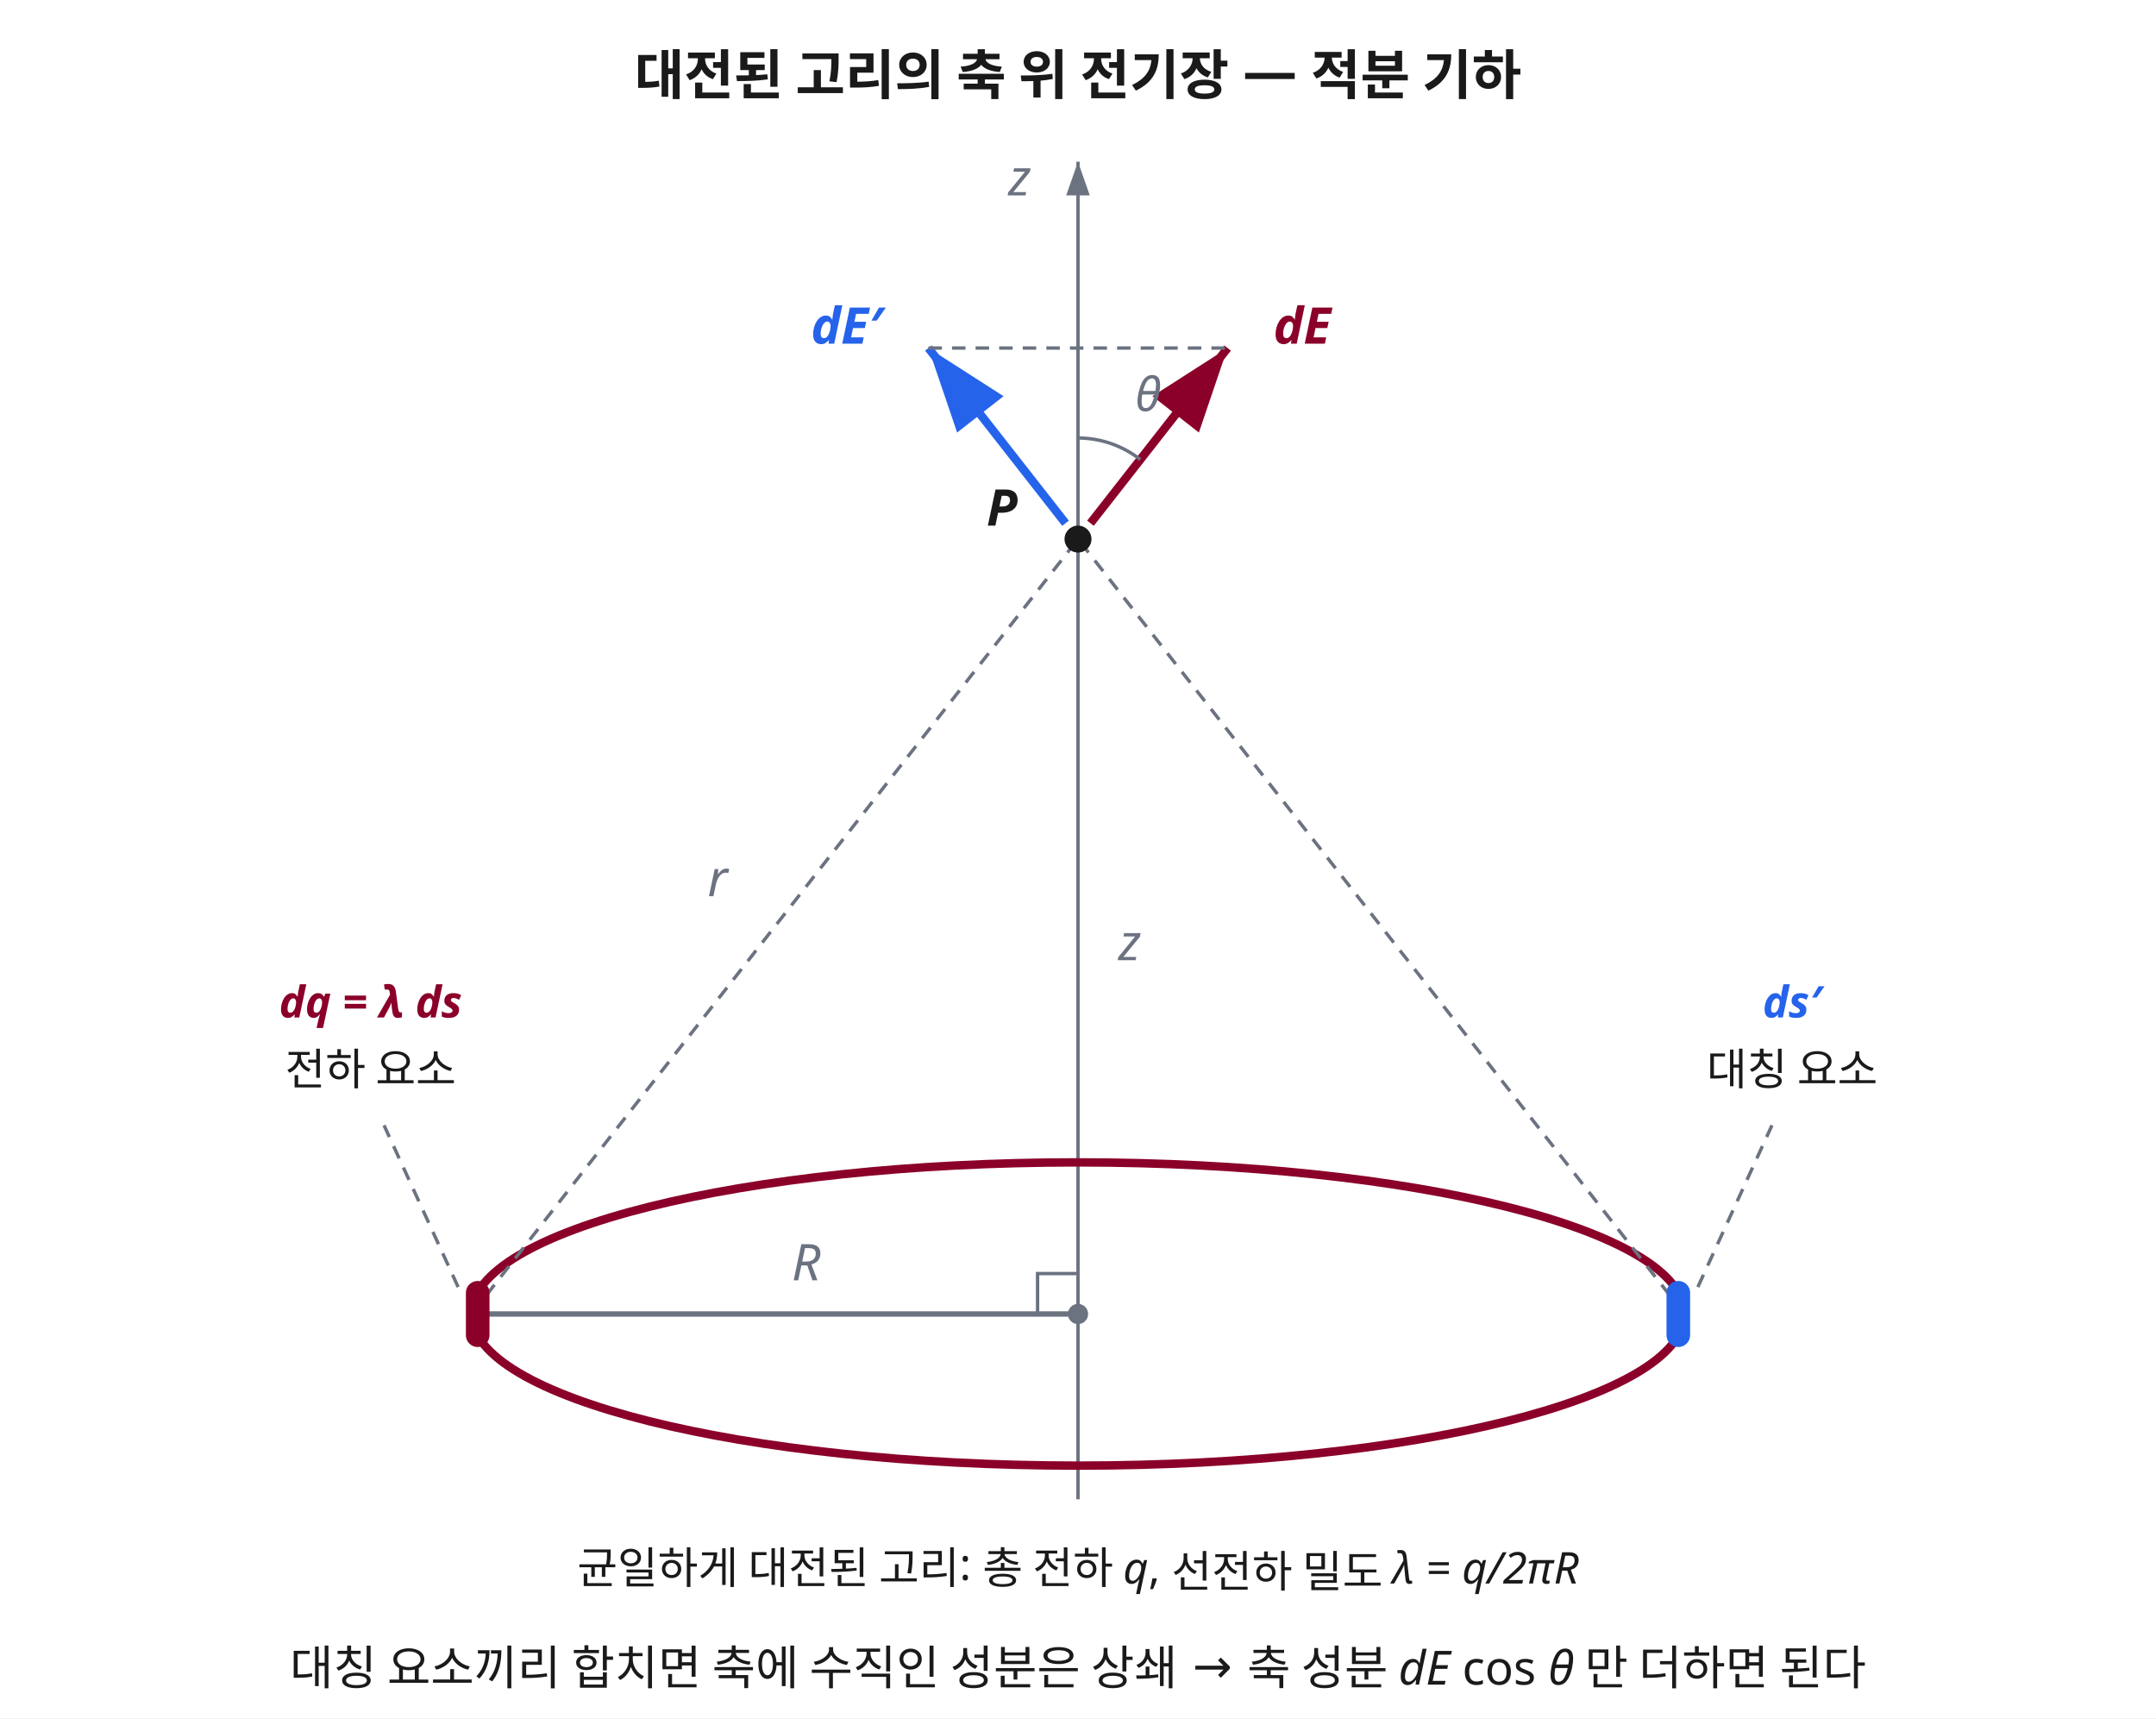
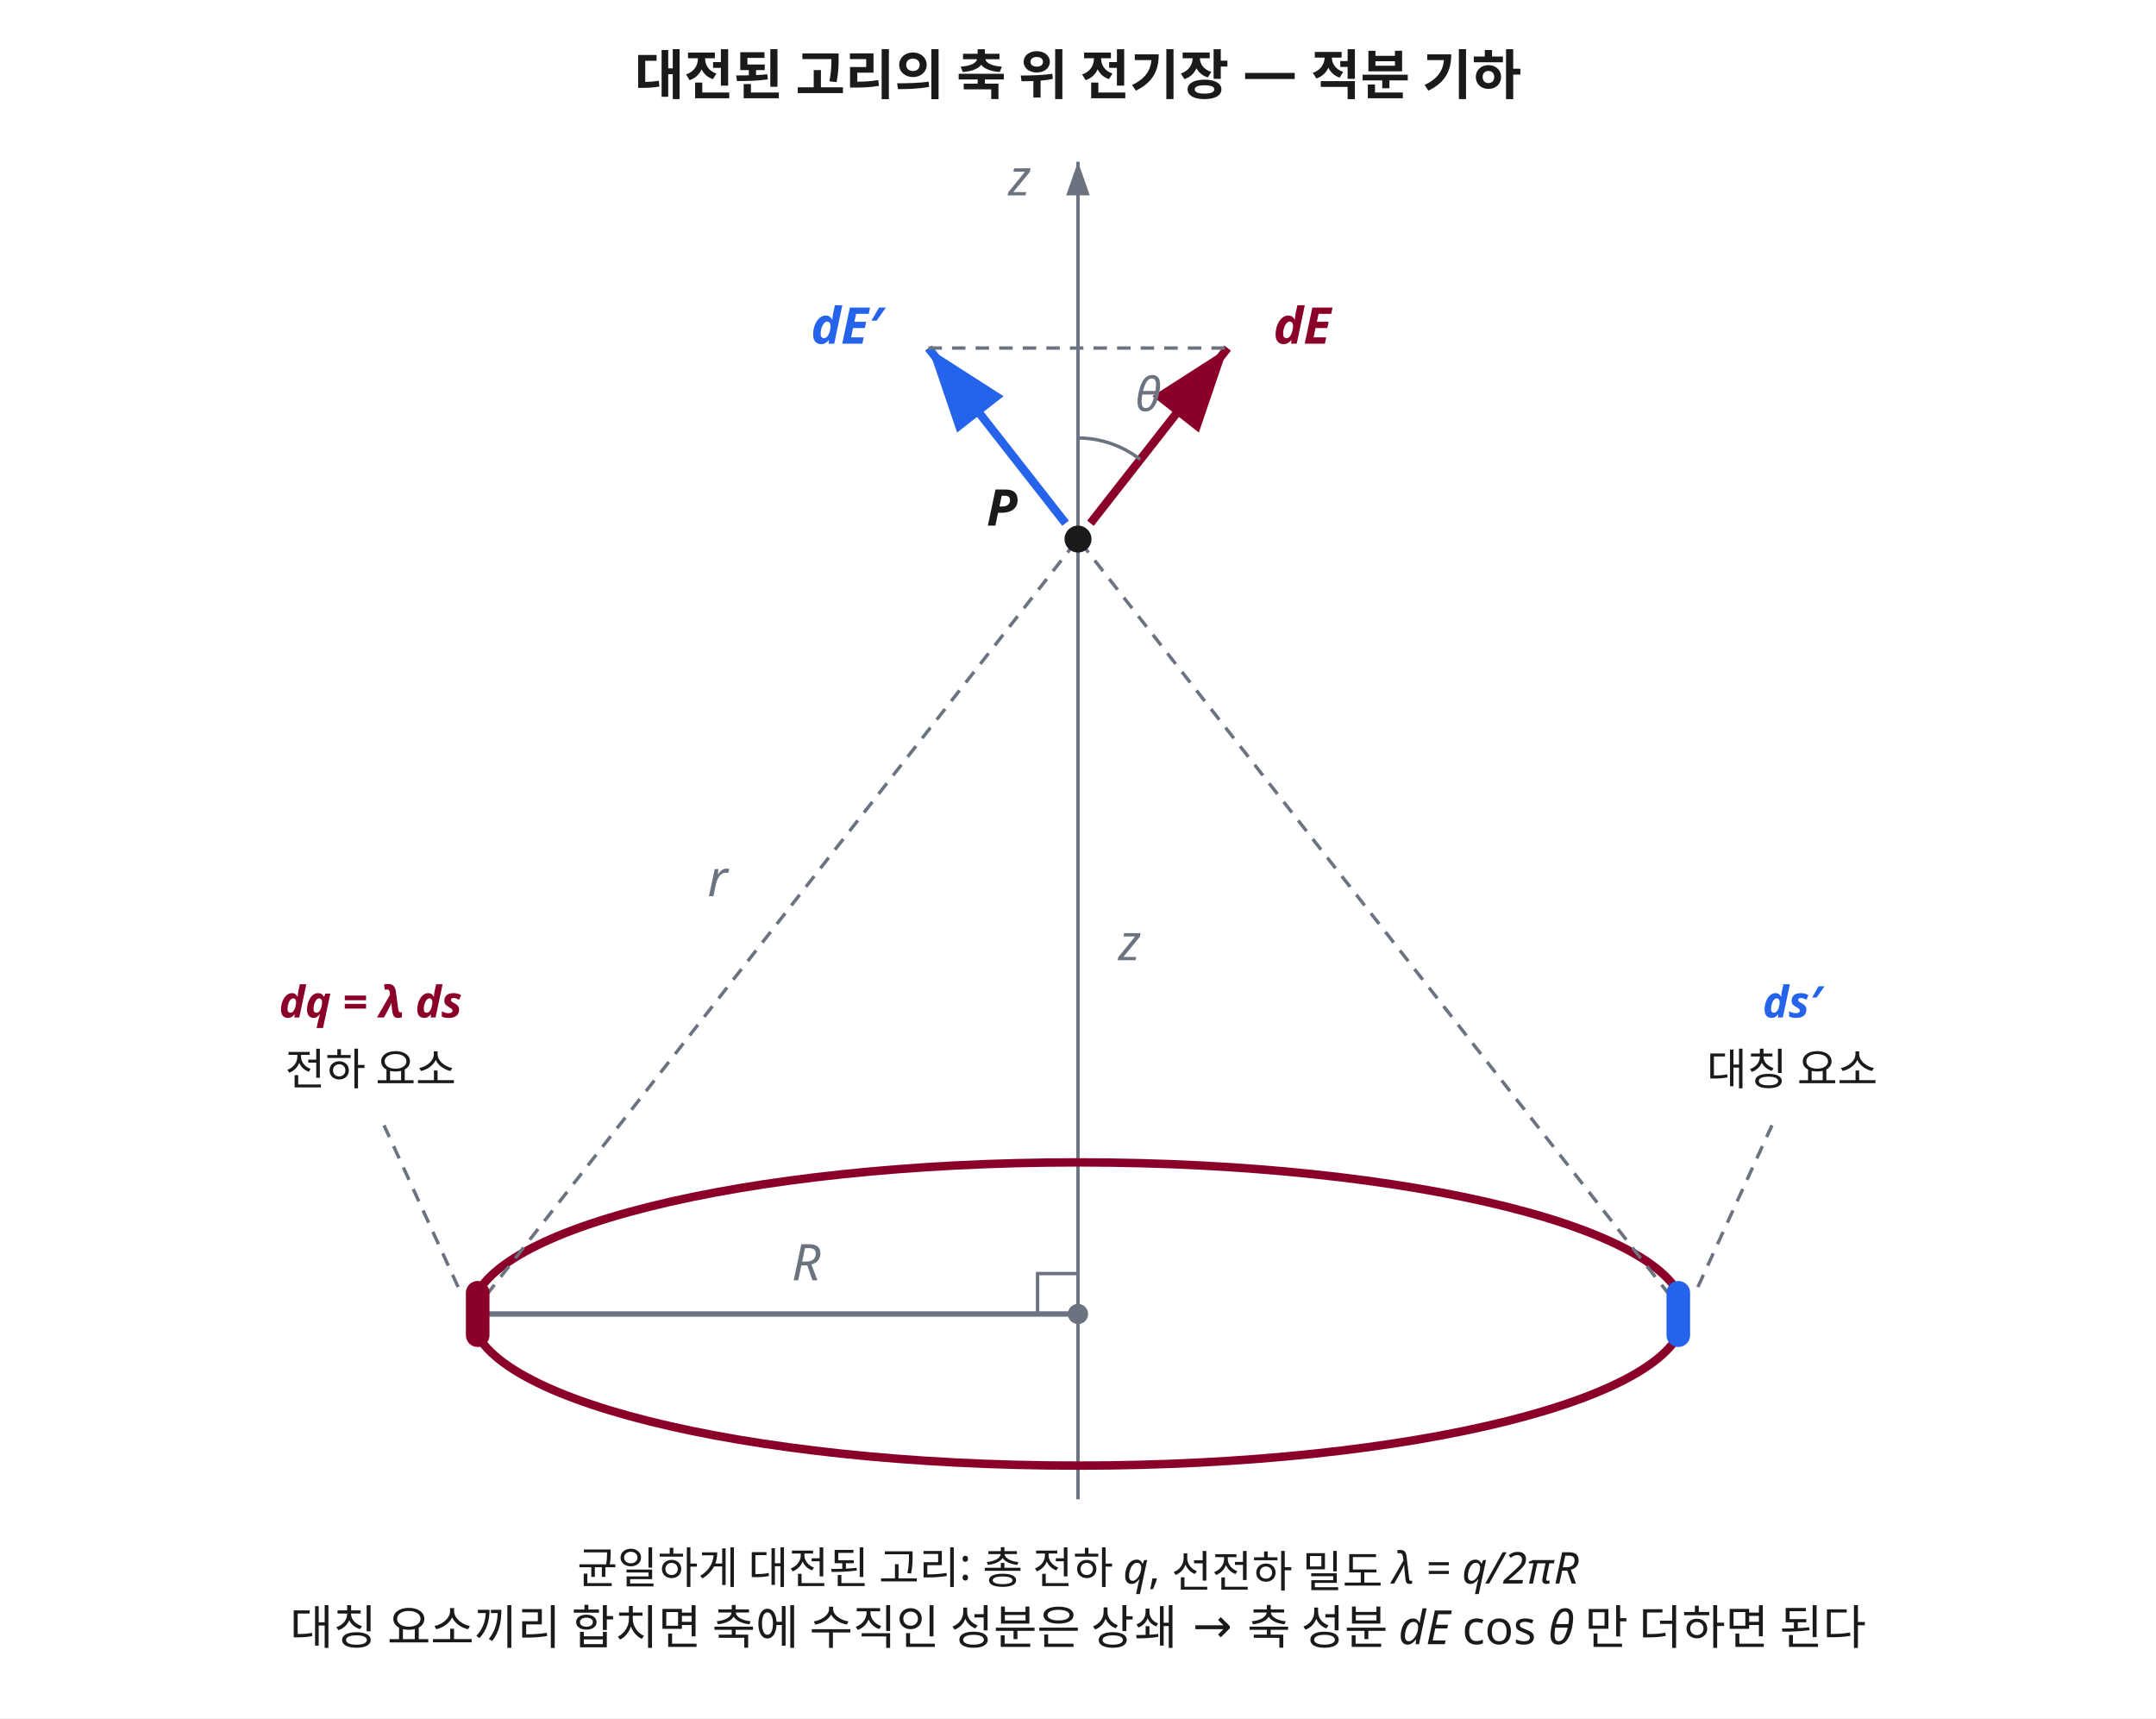
<svg xmlns="http://www.w3.org/2000/svg" viewBox="0 0 640 510" font-family="sans-serif">
  <defs>
    <marker id="riR" markerWidth="10" markerHeight="7" refX="10" refY="3.5" orient="auto">
      <polygon points="0 0, 10 3.5, 0 7" fill="#8B0029" />
    </marker>
    <marker id="riB" markerWidth="10" markerHeight="7" refX="10" refY="3.5" orient="auto">
      <polygon points="0 0, 10 3.5, 0 7" fill="#2563EB" />
    </marker>
    <marker id="riG" markerWidth="10" markerHeight="7" refX="10" refY="3.5" orient="auto">
      <polygon points="0 0, 10 3.5, 0 7" fill="#6B7280" />
    </marker>
  </defs>
  <rect width="100%" height="100%" fill="white" />
  <text x="320" y="28" font-size="16" fill="#1a1a1a" text-anchor="middle" font-weight="bold">대전된 고리의 축 위 전기장 — 적분 기하</text>
  <line x1="320" y1="445" x2="320" y2="48" stroke="#6B7280" stroke-width="1" marker-end="url(#riG)" />
  <text x="306" y="58" font-size="15" fill="#6B7280" font-style="italic" text-anchor="end">z</text>
  <ellipse cx="320" cy="390" rx="180" ry="45" fill="none" stroke="#8B0029" stroke-width="2.5" />
  <line x1="320" y1="390" x2="140" y2="390" stroke="#6B7280" stroke-width="1.6" />
  <text x="235" y="380" font-size="15" fill="#6B7280" font-style="italic">R</text>
  <path d="M 308,390 L 308,378 L 320,378" fill="none" stroke="#6B7280" stroke-width="1" />
  <circle cx="320" cy="390" r="3" fill="#6B7280" />
  <text x="332" y="285" font-size="15" fill="#6B7280" font-style="italic">z</text>
  <line x1="140" y1="390" x2="320" y2="160" stroke="#6B7280" stroke-width="1" stroke-dasharray="4 3" />
  <text x="216" y="266" font-size="15" fill="#6B7280" font-style="italic" text-anchor="end">r</text>
  <line x1="500" y1="390" x2="320" y2="160" stroke="#6B7280" stroke-width="1" stroke-dasharray="4 3" />
  <line x1="141.8" y1="396.3" x2="141.8" y2="383.7" stroke="#8B0029" stroke-width="7" stroke-linecap="round" />
  <line x1="136" y1="382" x2="114" y2="334" stroke="#6B7280" stroke-width="1" stroke-dasharray="4 3" />
  <text x="110" y="322" font-size="13" fill="#1a1a1a" text-anchor="middle">전하 요소</text>
  <text x="110" y="302" font-size="13" fill="#8B0029" text-anchor="middle" font-style="italic" font-weight="bold">dq = λ ds</text>
  <line x1="498.2" y1="396.3" x2="498.2" y2="383.7" stroke="#2563EB" stroke-width="7" stroke-linecap="round" />
  <line x1="504" y1="382" x2="526" y2="334" stroke="#6B7280" stroke-width="1" stroke-dasharray="4 3" />
  <text x="532" y="322" font-size="13" fill="#1a1a1a" text-anchor="middle">대칭 요소</text>
  <text x="532" y="302" font-size="13" fill="#2563EB" text-anchor="middle" font-style="italic" font-weight="bold">ds′</text>
  <circle cx="320" cy="160" r="4" fill="#1a1a1a" />
  <text x="302" y="156" font-size="15" fill="#1a1a1a" font-style="italic" text-anchor="end" font-weight="bold">P</text>
  <line x1="323.7" y1="155.3" x2="364.4" y2="103.3" stroke="#8B0029" stroke-width="2.5" marker-end="url(#riR)" />
  <text x="378" y="102" font-size="15" fill="#8B0029" font-style="italic" font-weight="bold">dE</text>
  <line x1="316.3" y1="155.3" x2="275.6" y2="103.3" stroke="#2563EB" stroke-width="2.5" marker-end="url(#riB)" />
  <text x="262" y="102" font-size="15" fill="#2563EB" font-style="italic" text-anchor="end" font-weight="bold">dE′</text>
  <line x1="275.6" y1="103.3" x2="364.4" y2="103.3" stroke="#6B7280" stroke-width="1" stroke-dasharray="4 3" />
  <path d="M 320,130 A 30 30 0 0 1 338.5,136.4" fill="none" stroke="#6B7280" stroke-width="1" />
  <text x="337" y="122" font-size="14" fill="#6B7280" font-style="italic">θ</text>
  <text x="320" y="470" font-size="13" fill="#1a1a1a" text-anchor="middle">균일하게 대전된 고리: 총 전하 <tspan font-style="italic">q</tspan>, 선전하 밀도 <tspan font-style="italic">λ = q/2πR</tspan>
  </text>
-   <text x="320" y="500" font-size="14" fill="#1a1a1a" text-anchor="middle">대칭 요소끼리 합치면 축에 수직인 성분은 상쇄 → 축 성분 <tspan font-style="italic">dE</tspan> cos <tspan font-style="italic">θ</tspan> 만 더하면 된다</text>
+   <text x="320" y="488" font-size="14" fill="#1a1a1a" text-anchor="middle">대칭 요소끼리 합치면 축에 수직인 성분은 상쇄 → 축 성분 <tspan font-style="italic">dE</tspan> cos <tspan font-style="italic">θ</tspan> 만 더하면 된다</text>
</svg>
